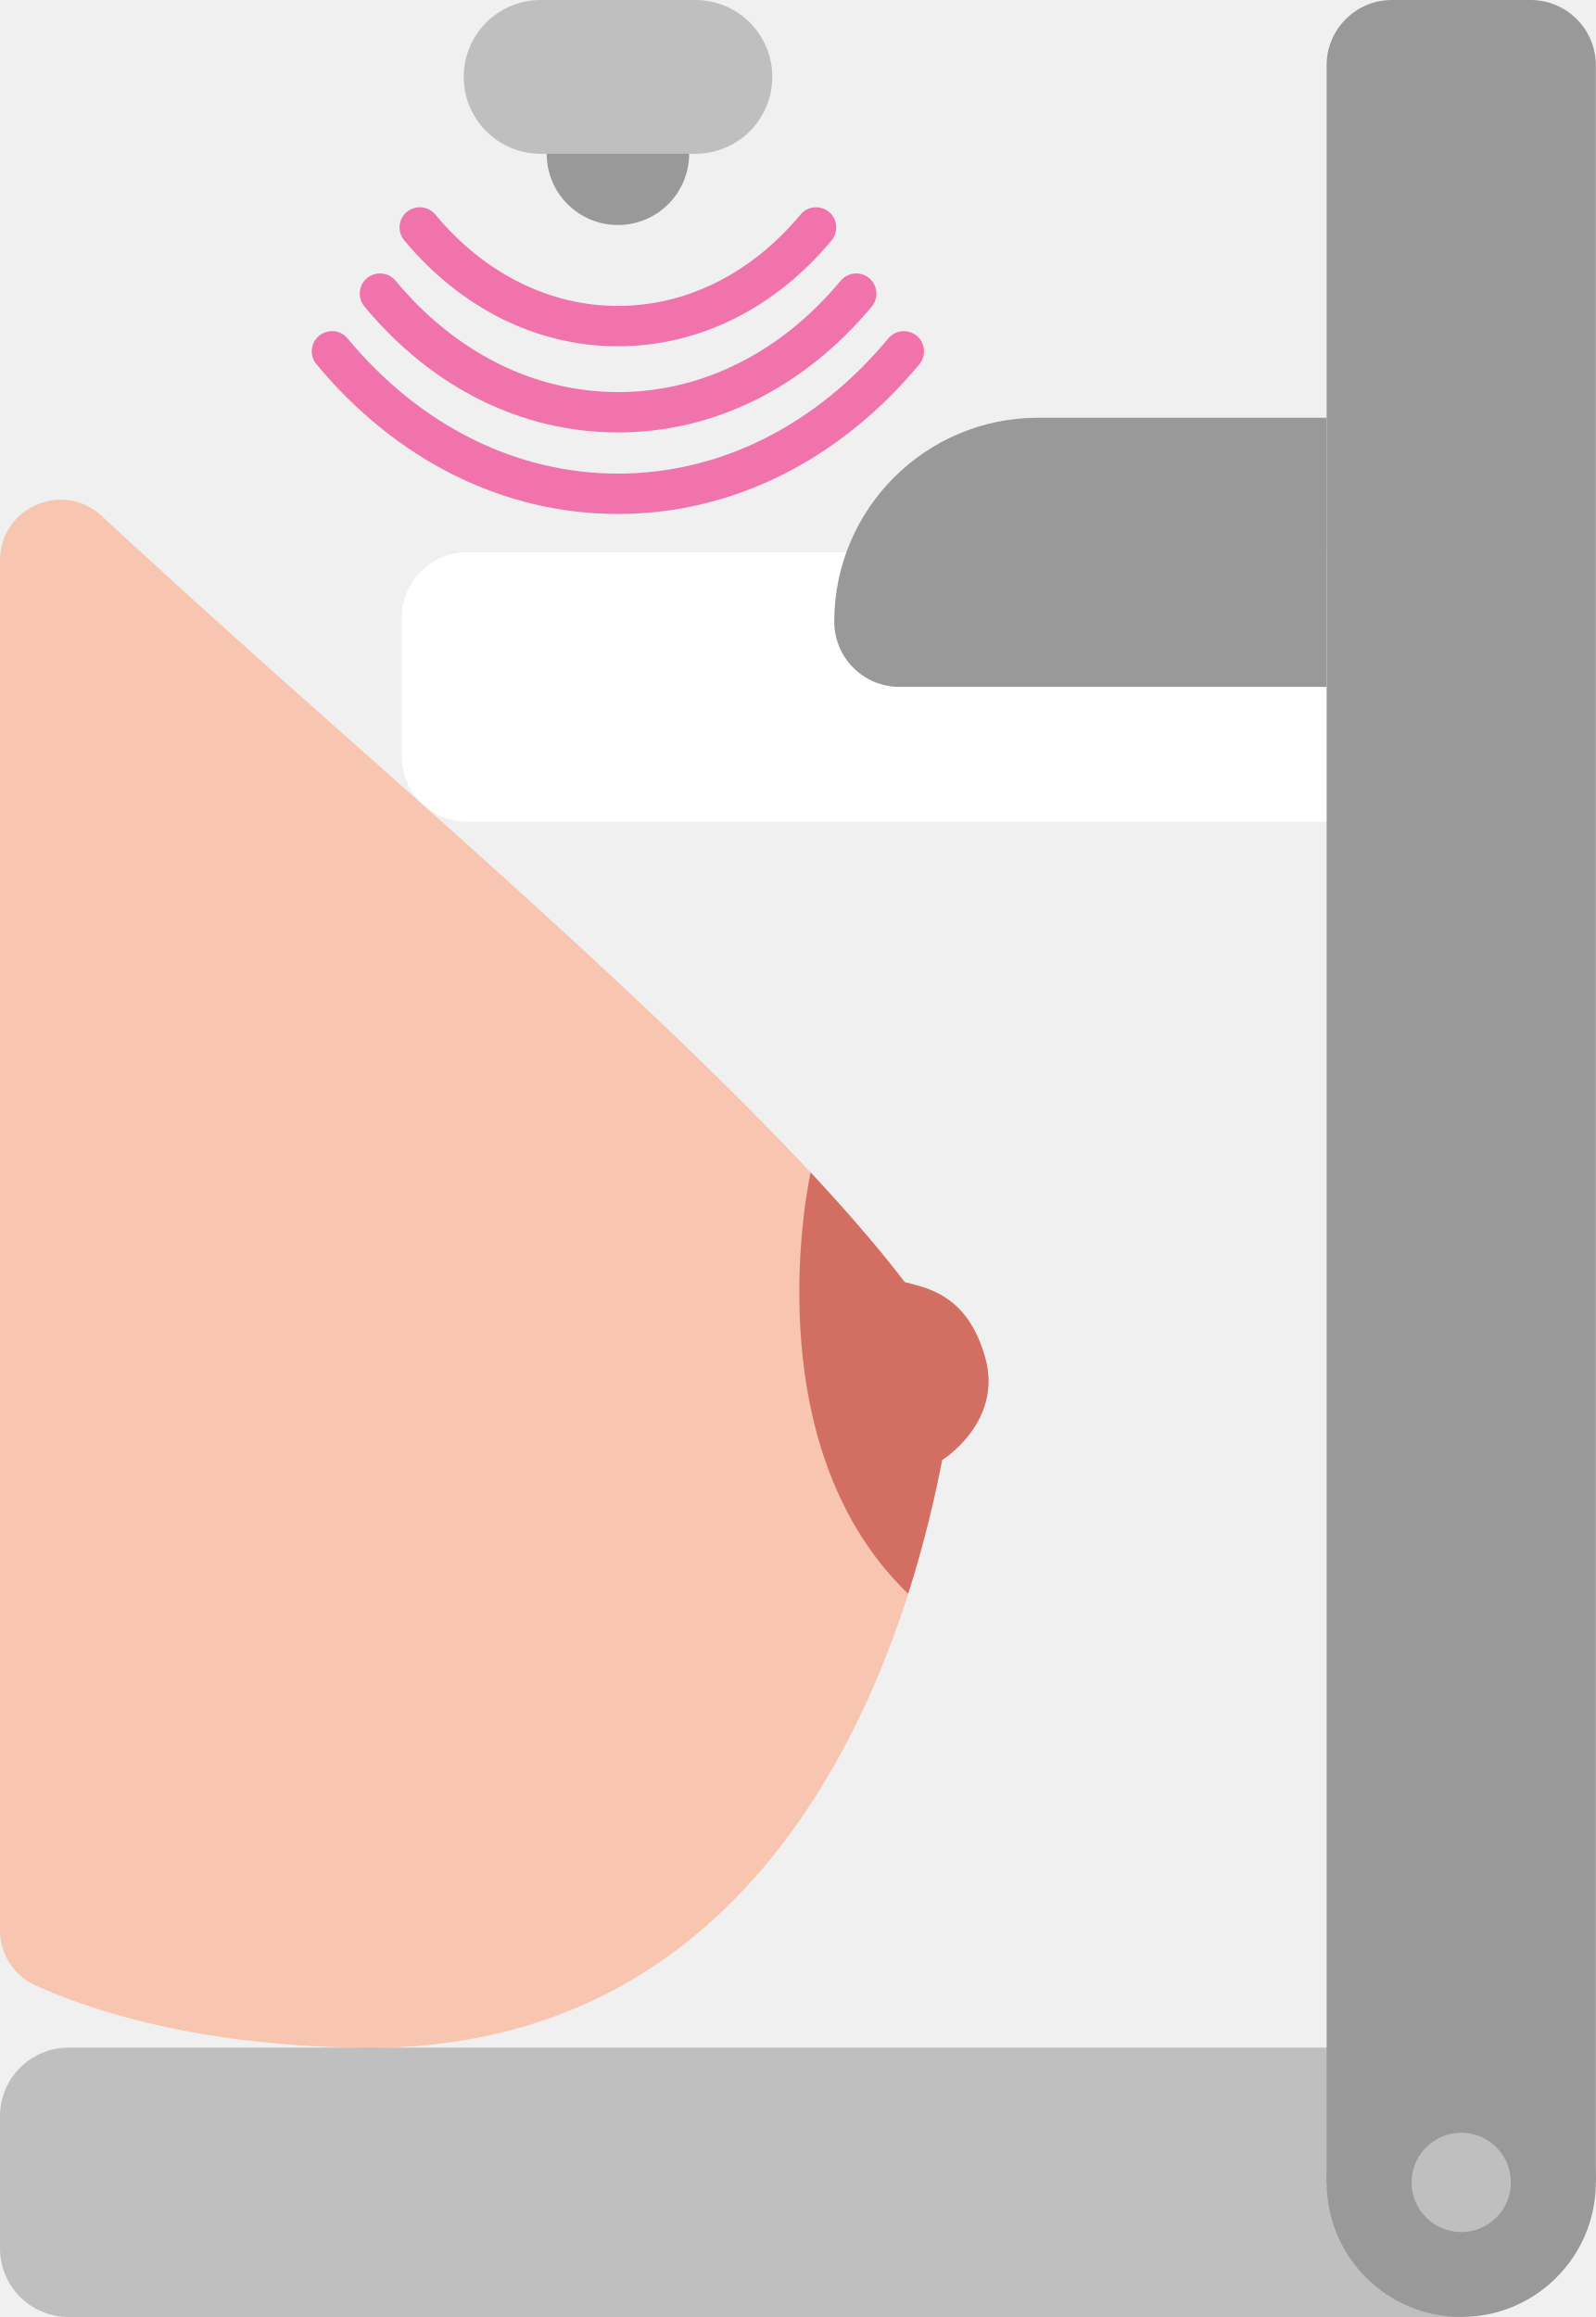
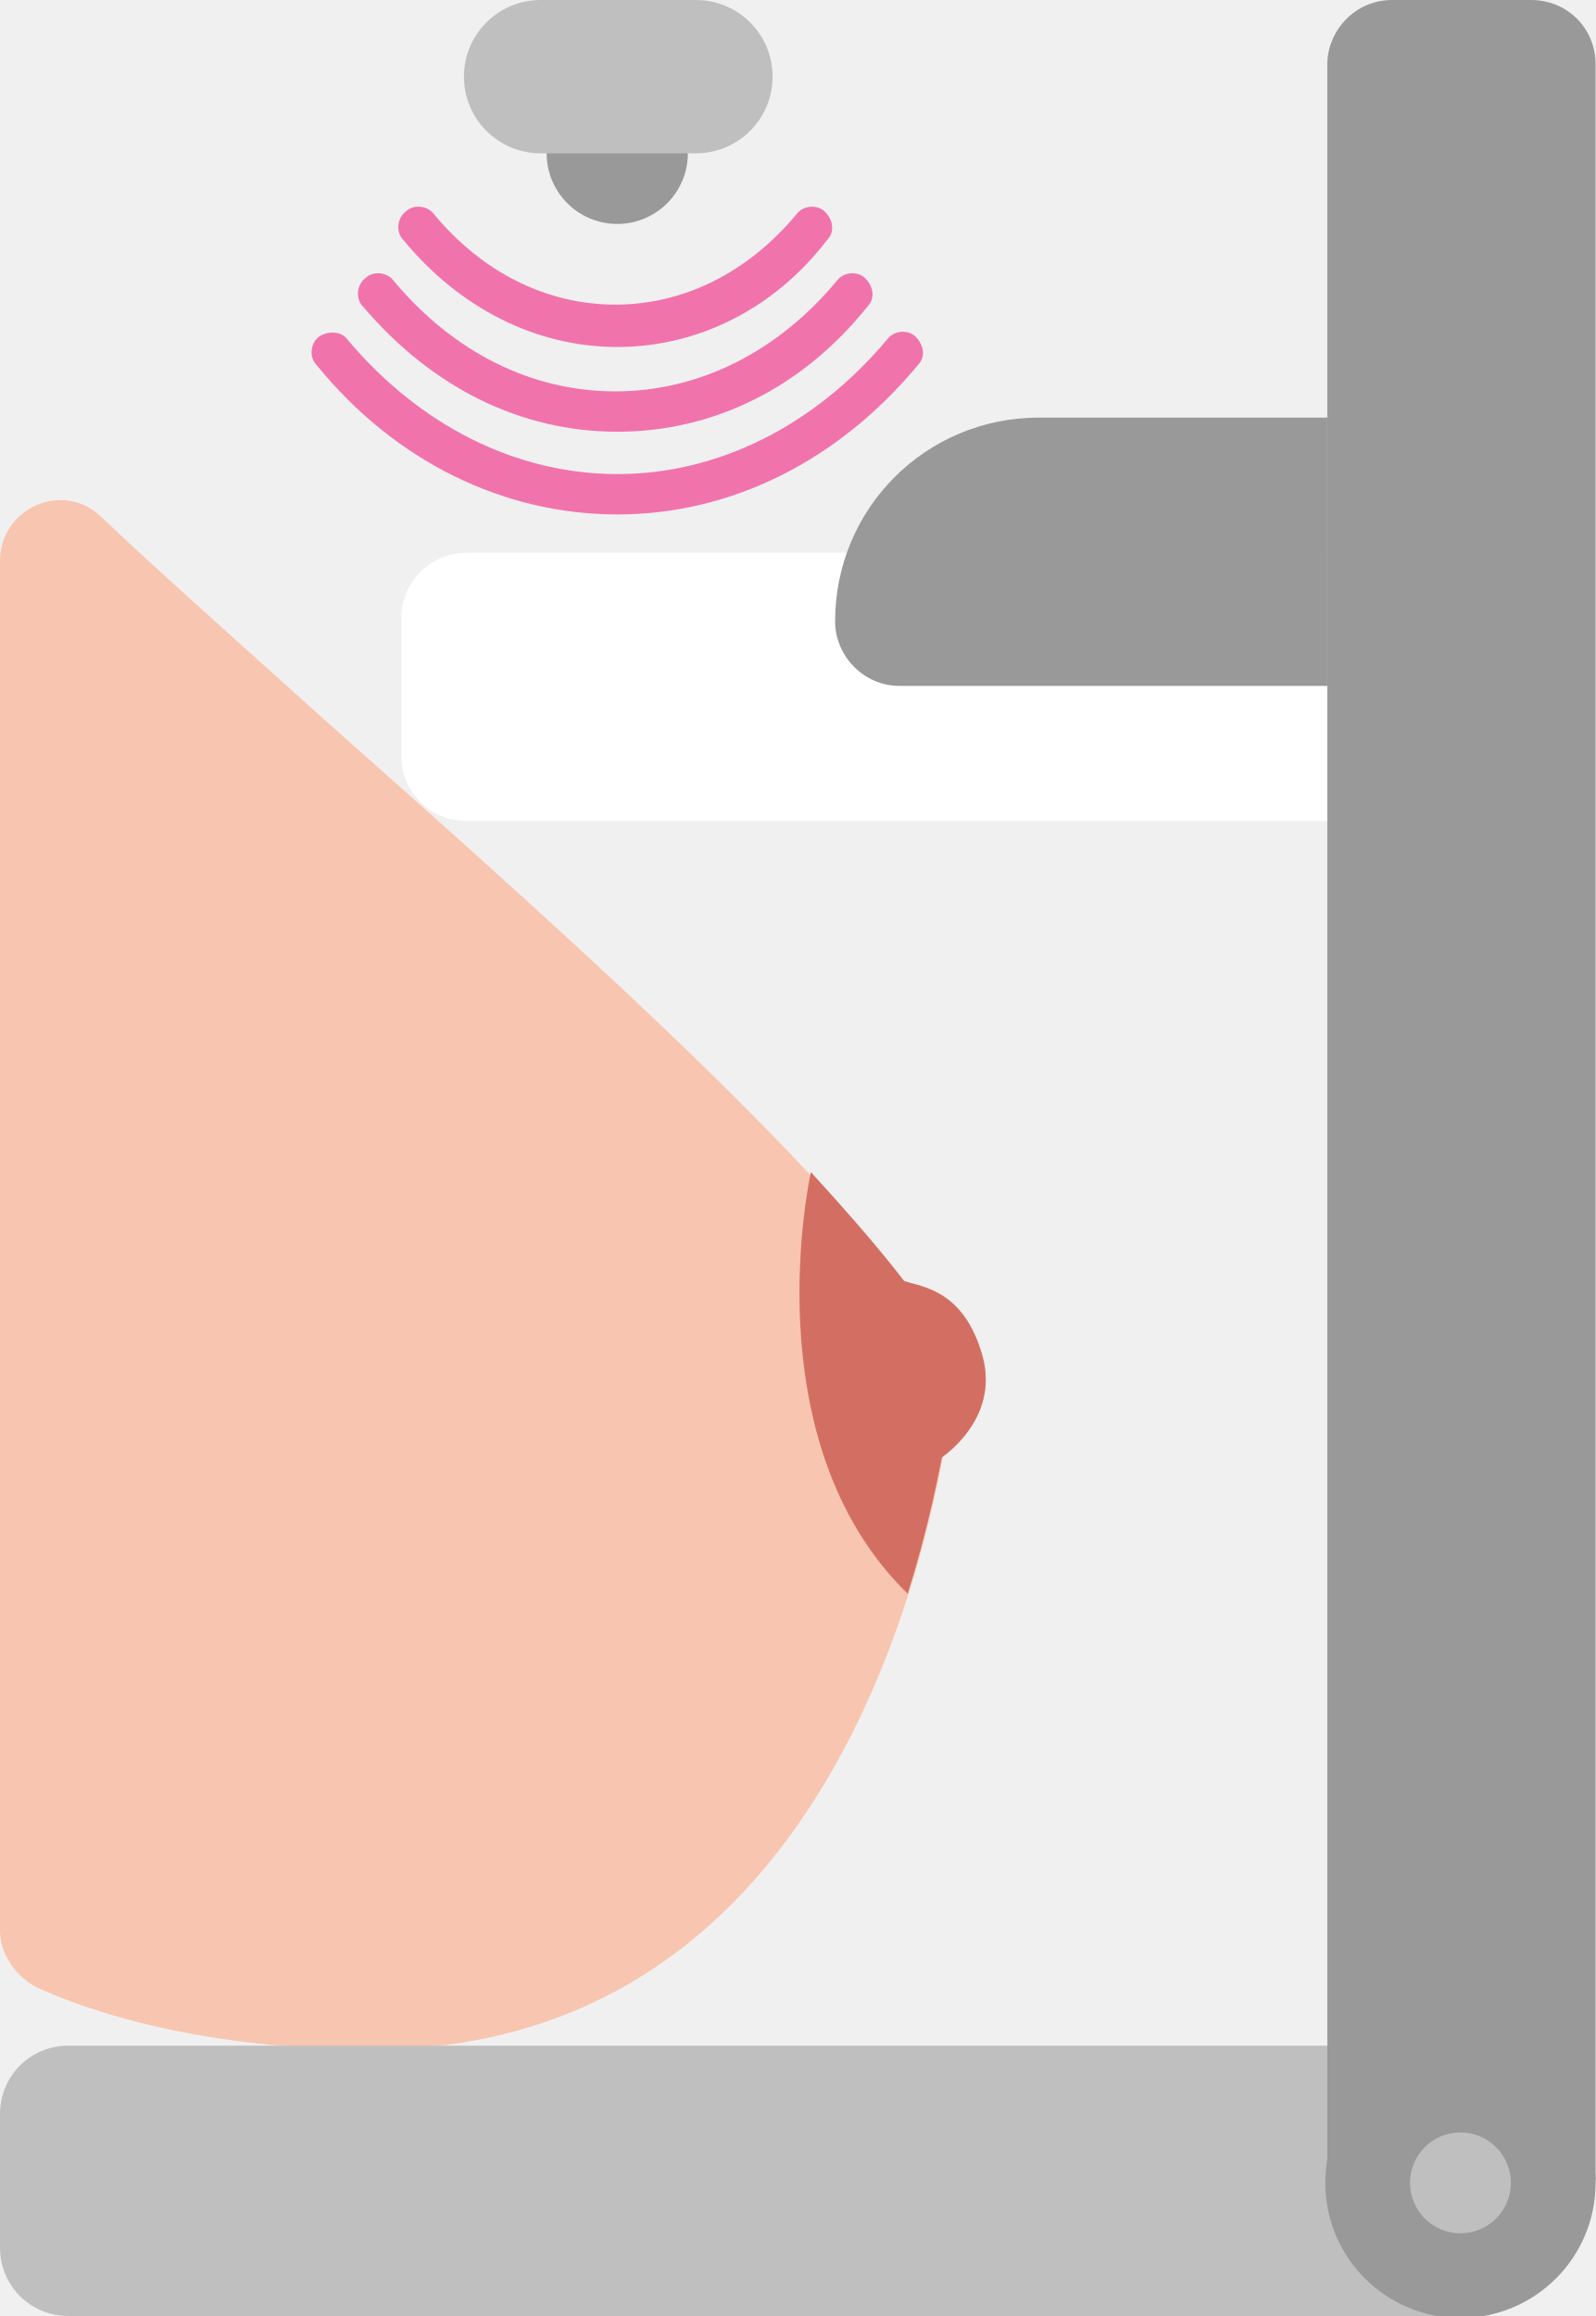
- <svg xmlns="http://www.w3.org/2000/svg" version="1.1" id="Capa_1" x="0px" y="0px" viewBox="0 0 79.08 114.82" style="enable-background:new 0 0 79.08 114.82;" xml:space="preserve">
+ <svg xmlns="http://www.w3.org/2000/svg" version="1.1" id="Capa_1" x="0px" y="0px" viewBox="0 0 79.1 114.8" style="enable-background:new 0 0 79.1 114.8;" xml:space="preserve">
  <style type="text/css">
	.st0{fill:#F173AC;}
	.st1{fill:#999999;}
	.st2{fill:#FFFFFF;}
	.st3{fill:#F8C5B0;}
	.st4{fill:#D36F62;}
- 	.st5{opacity:0.5;fill:#D36F62;}
- 	.st6{fill:#BFBFBF;}
- 	.st7{opacity:0.5;}
- 	.st8{fill:#D9D9D9;}
- 	.st9{fill:#007CC3;}
- 	.st10{fill:#F5A4C7;}
+ 	.st5{fill:#BFBFBF;}
+ 	.st6{opacity:0.5;fill:#D36F62;enable-background:new    ;}
</style>
  <g>
    <g>
-       <path class="st0" d="M30.62,25.47c-5.65,0-10.96-2.63-14.94-7.42c-0.35-0.42-0.3-1.06,0.13-1.41c0.43-0.35,1.06-0.3,1.41,0.13    c3.59,4.32,8.35,6.7,13.4,6.7c5.05,0,9.81-2.38,13.4-6.7c0.35-0.42,0.98-0.48,1.41-0.13c0.42,0.35,0.48,0.98,0.13,1.41    C41.58,22.83,36.28,25.47,30.62,25.47z" />
+       <path class="st0" d="M30.6,25.5c-5.6,0-11-2.6-14.9-7.4c-0.4-0.4-0.3-1.1,0.1-1.4s1.1-0.3,1.4,0.1c3.6,4.3,8.4,6.7,13.4,6.7    s9.8-2.4,13.4-6.7c0.3-0.4,1-0.5,1.4-0.1c0.4,0.4,0.5,1,0.1,1.4C41.6,22.8,36.3,25.5,30.6,25.5z" />
    </g>
    <g>
-       <path class="st0" d="M30.62,21.43c-4.76,0-9.22-2.21-12.56-6.24c-0.35-0.42-0.3-1.06,0.13-1.41c0.43-0.35,1.06-0.29,1.41,0.13    c2.96,3.56,6.87,5.52,11.03,5.52c4.15,0,8.07-1.96,11.03-5.52c0.35-0.42,0.98-0.48,1.41-0.13c0.42,0.35,0.48,0.98,0.13,1.41    C39.84,19.22,35.38,21.43,30.62,21.43z" />
+       <path class="st0" d="M30.6,21.4c-4.8,0-9.2-2.2-12.6-6.2c-0.4-0.4-0.3-1.1,0.1-1.4c0.4-0.4,1.1-0.3,1.4,0.1c3,3.6,6.9,5.5,11,5.5    c4.2,0,8.1-2,11-5.5c0.3-0.4,1-0.5,1.4-0.1c0.4,0.4,0.5,1,0.1,1.4C39.8,19.2,35.4,21.4,30.6,21.4z" />
    </g>
    <g>
-       <path class="st0" d="M30.62,17.16c-4.01,0-7.77-1.87-10.59-5.25c-0.35-0.42-0.3-1.06,0.13-1.41c0.43-0.35,1.06-0.29,1.41,0.13    c2.43,2.92,5.65,4.53,9.05,4.53s6.62-1.61,9.05-4.53c0.35-0.42,0.98-0.48,1.41-0.13c0.42,0.35,0.48,0.98,0.13,1.41    C38.4,15.29,34.63,17.16,30.62,17.16z" />
+       <path class="st0" d="M30.6,17.2c-4,0-7.8-1.9-10.6-5.3c-0.4-0.4-0.3-1.1,0.1-1.4c0.4-0.4,1.1-0.3,1.4,0.1c2.4,2.9,5.6,4.5,9,4.5    s6.6-1.6,9-4.5c0.3-0.4,1-0.5,1.4-0.1c0.4,0.4,0.5,1,0.1,1.4C38.4,15.3,34.6,17.2,30.6,17.2z" />
    </g>
  </g>
-   <circle class="st1" cx="30.62" cy="7.62" r="3.53" />
-   <path class="st2" d="M68.7,40.72H23.14c-1.78,0-3.23-1.45-3.23-3.23V30.6c0-1.78,1.45-3.23,3.23-3.23H68.7V40.72z" />
-   <path class="st3" d="M0,27.77c0-2.62,3.12-3.98,5.04-2.2c2.44,2.26,5.96,5.48,11.01,9.95C29.34,47.31,43.13,59.59,47.4,67.37  c0,0-2.26,33.86-28.84,34.11c-8.65,0-14.19-1.91-16.8-3.09C0.68,97.9,0,96.83,0,95.65L0,27.77z" />
-   <path class="st4" d="M40.17,58.1c-0.01,0.03-2.98,13.35,4.83,20.88c2.04-6.38,2.4-11.62,2.4-11.62  C45.95,64.73,43.41,61.58,40.17,58.1z" />
-   <path class="st4" d="M44.84,63.54c0,0-1.34,5.56,1.85,8.81c0,0,3.02-1.88,2.13-5.07C47.93,64.09,45.84,63.82,44.84,63.54z" />
-   <path class="st5" d="M44.84,63.54c0,0-1.34,5.56,1.85,8.81c0,0,3.02-1.88,2.13-5.07C47.93,64.09,45.84,63.82,44.84,63.54z" />
-   <path class="st6" d="M72.41,114.82H3.4c-1.88,0-3.4-1.52-3.4-3.4v-6.55c0-1.88,1.52-3.4,3.4-3.4h69.01V114.82z" />
-   <path class="st1" d="M79.08,108.15V3.23c0-1.78-1.45-3.23-3.23-3.23l-6.88,0c-1.78,0-3.23,1.45-3.23,3.23v104.92H79.08z" />
-   <path class="st1" d="M65.74,34.04H44.57c-1.78,0-3.23-1.45-3.23-3.23v0c0-5.59,4.53-10.11,10.11-10.11h14.29V34.04z" />
-   <circle class="st1" cx="72.41" cy="108.15" r="6.67" />
-   <circle class="st6" cx="72.41" cy="108.15" r="2.46" />
-   <path class="st6" d="M38.27,3.81L38.27,3.81c0-2.11-1.71-3.81-3.81-3.81l-7.67,0c-2.11,0-3.81,1.71-3.81,3.81v0  c0,2.11,1.71,3.81,3.81,3.81h7.67C36.56,7.62,38.27,5.92,38.27,3.81z" />
+   <circle class="st1" cx="30.6" cy="7.6" r="3.5" />
+   <path class="st2" d="M68.7,40.7H23.1c-1.8,0-3.2-1.5-3.2-3.2v-6.9c0-1.8,1.5-3.2,3.2-3.2h45.6V40.7z" />
+   <path class="st3" d="M0,27.8c0-2.6,3.1-4,5-2.2c2.4,2.3,6,5.5,11,10c13.3,11.8,27.1,24.1,31.4,31.9c0,0-2.3,33.9-28.8,34.1  c-8.6,0-14.2-1.9-16.8-3.1C0.7,97.9,0,96.8,0,95.7V27.8z" />
+   <path class="st4" d="M40.2,58.1c0,0-3,13.3,4.8,20.9c2-6.4,2.4-11.6,2.4-11.6C46,64.7,43.4,61.6,40.2,58.1z" />
+   <path class="st4" d="M44.8,63.5c0,0-1.3,5.6,1.8,8.8c0,0,3-1.9,2.1-5.1S45.8,63.8,44.8,63.5z" />
+   <path class="st5" d="M72.4,114.8h-69c-1.9,0-3.4-1.5-3.4-3.4v-6.6c0-1.9,1.5-3.4,3.4-3.4h69V114.8z" />
+   <path class="st1" d="M79.1,108.2V3.2c0-1.8-1.4-3.2-3.2-3.2H69c-1.8,0-3.2,1.5-3.2,3.2v104.9H79.1z" />
+   <path class="st1" d="M65.7,34H44.6c-1.8,0-3.2-1.5-3.2-3.2l0,0c0-5.6,4.5-10.1,10.1-10.1h14.3V34z" />
+   <circle class="st1" cx="72.4" cy="108.2" r="6.7" />
+   <circle class="st5" cx="72.4" cy="108.2" r="2.5" />
+   <path class="st5" d="M38.3,3.8L38.3,3.8c0-2.1-1.7-3.8-3.8-3.8h-7.7C24.7,0,23,1.7,23,3.8l0,0c0,2.1,1.7,3.8,3.8,3.8h7.7  C36.6,7.6,38.3,5.9,38.3,3.8z" />
+   <path class="st6" d="M44.8,63.5c0,0-1.3,5.6,1.8,8.8c0,0,3-1.9,2.1-5.1S45.8,63.8,44.8,63.5z" />
</svg>
